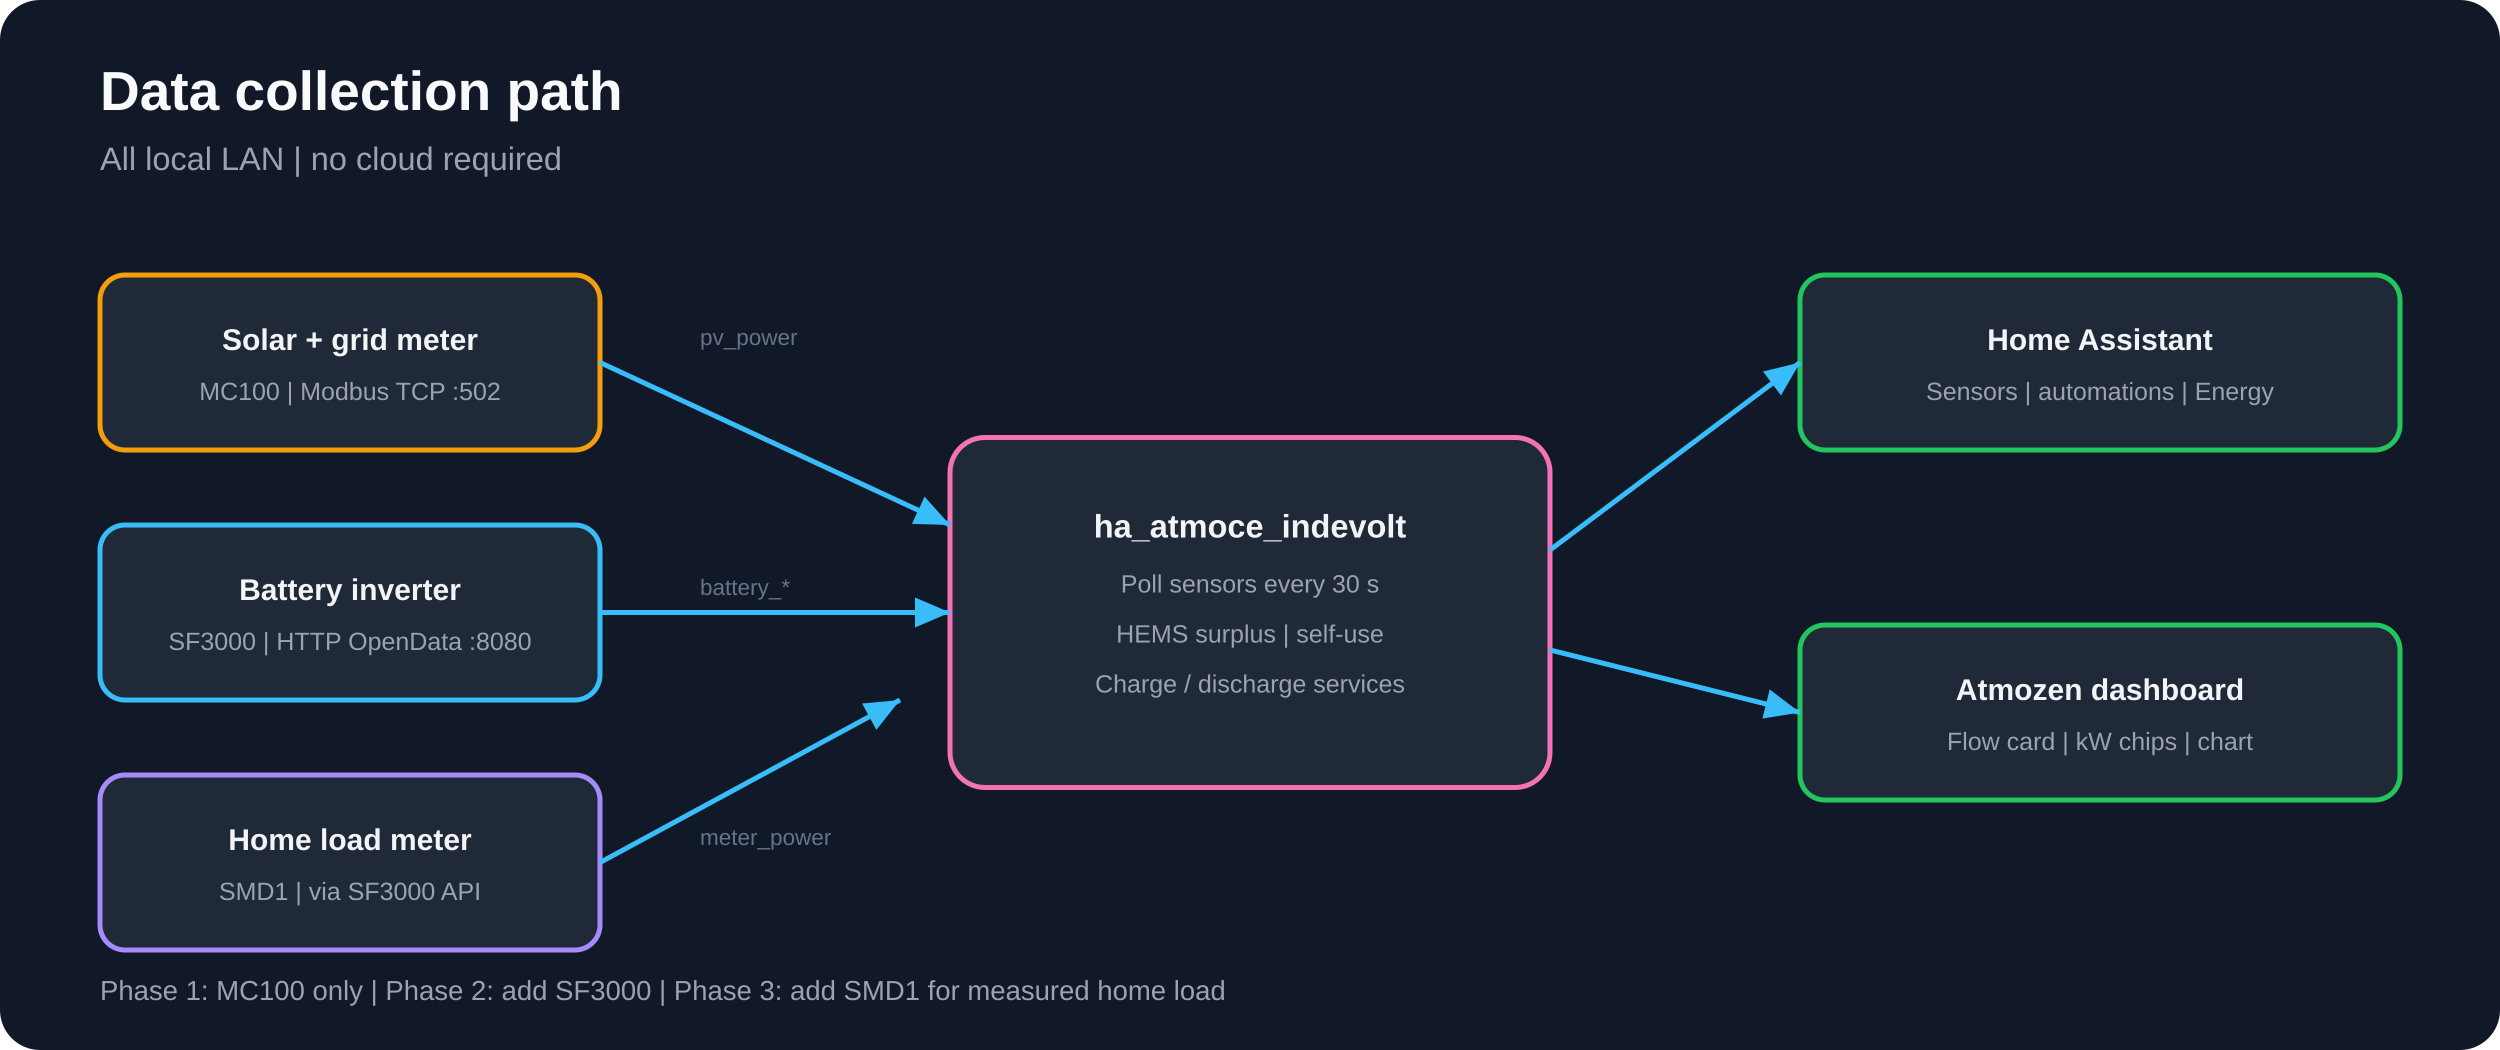
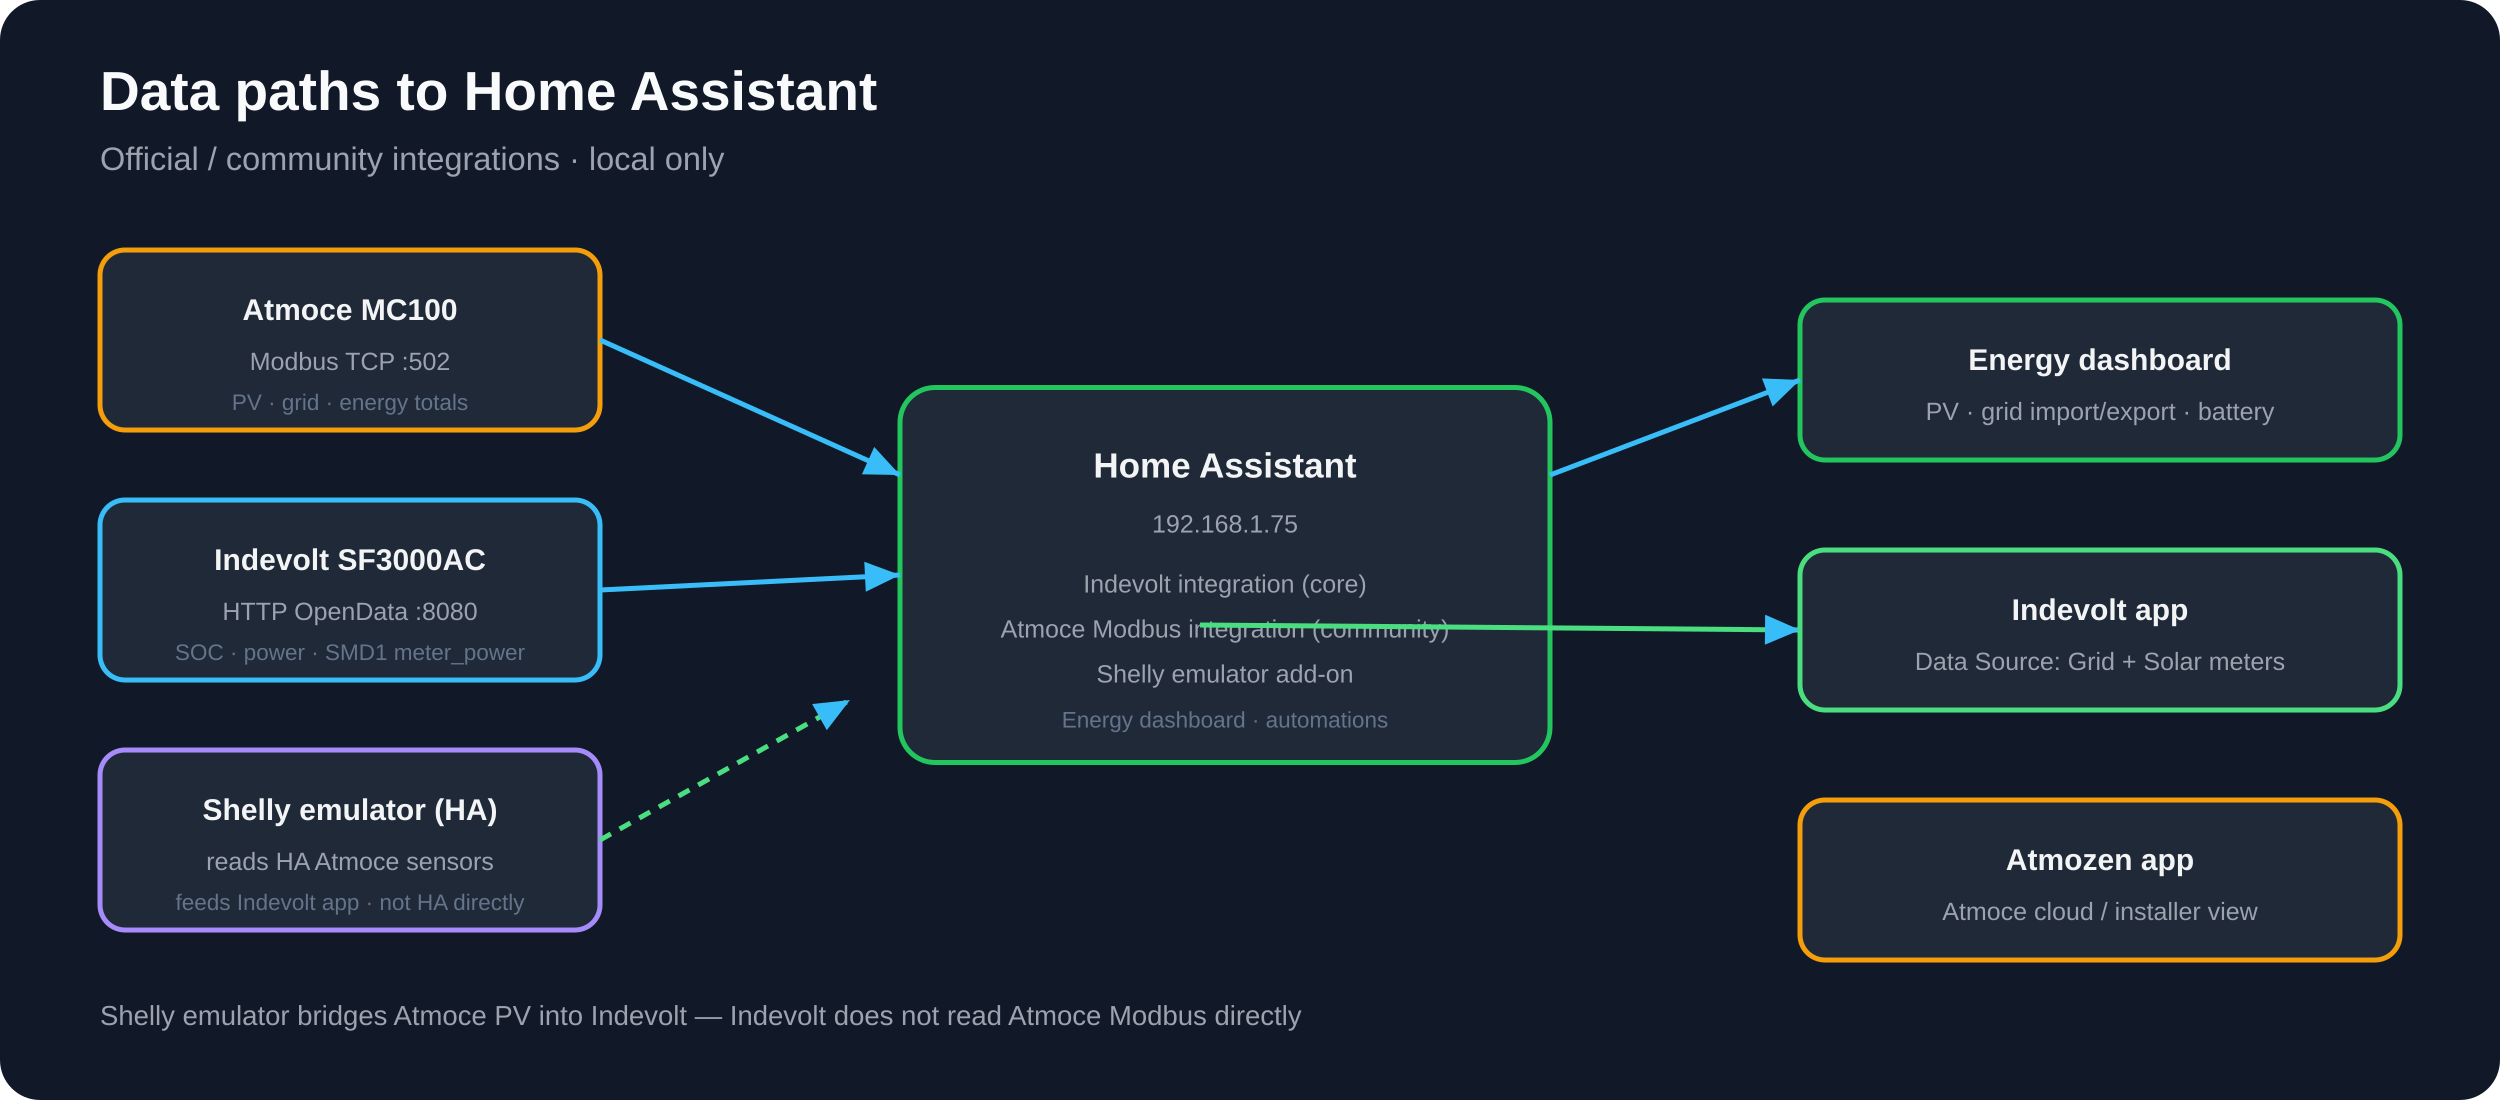
- <svg xmlns="http://www.w3.org/2000/svg" width="1000" height="420" viewBox="0 0 1000 420">
+ <svg xmlns="http://www.w3.org/2000/svg" width="1000" height="440" viewBox="0 0 1000 440">
  <defs>
    <marker id="data" markerWidth="8" markerHeight="8" refX="7" refY="3" orient="auto">
      <path d="M0,0 L7,3 L0,6 Z" fill="#38bdf8" />
    </marker>
  </defs>
-   <rect width="1000" height="420" rx="16" fill="#111827" />
-   <text x="40" y="44" fill="#f9fafb" font-family="Arial,sans-serif" font-size="22" font-weight="700">Data collection path</text>
-   <text x="40" y="68" fill="#9ca3af" font-family="Arial,sans-serif" font-size="13">All local LAN | no cloud required</text>
-   <g transform="translate(40,110)">
-     <rect width="200" height="70" rx="10" fill="#1f2937" stroke="#f59e0b" stroke-width="2" />
-     <text x="100" y="30" text-anchor="middle" fill="#f3f4f6" font-family="Arial,sans-serif" font-size="12" font-weight="600">Solar + grid meter</text>
-     <text x="100" y="50" text-anchor="middle" fill="#9ca3af" font-family="Arial,sans-serif" font-size="10">MC100 | Modbus TCP :502</text>
+   <rect width="1000" height="440" rx="16" fill="#111827" />
+   <text x="40" y="44" fill="#f9fafb" font-family="system-ui,Arial,sans-serif" font-size="22" font-weight="700">Data paths to Home Assistant</text>
+   <text x="40" y="68" fill="#9ca3af" font-family="system-ui,Arial,sans-serif" font-size="13">Official / community integrations · local only</text>
+   <g transform="translate(40,100)">
+     <rect width="200" height="72" rx="10" fill="#1f2937" stroke="#f59e0b" stroke-width="2" />
+     <text x="100" y="28" text-anchor="middle" fill="#f3f4f6" font-family="system-ui,Arial,sans-serif" font-size="12" font-weight="600">Atmoce MC100</text>
+     <text x="100" y="48" text-anchor="middle" fill="#9ca3af" font-family="system-ui,Arial,sans-serif" font-size="10">Modbus TCP :502</text>
+     <text x="100" y="64" text-anchor="middle" fill="#64748b" font-family="system-ui,Arial,sans-serif" font-size="9">PV · grid · energy totals</text>
  </g>
-   <g transform="translate(40,210)">
-     <rect width="200" height="70" rx="10" fill="#1f2937" stroke="#38bdf8" stroke-width="2" />
-     <text x="100" y="30" text-anchor="middle" fill="#f3f4f6" font-family="Arial,sans-serif" font-size="12" font-weight="600">Battery inverter</text>
-     <text x="100" y="50" text-anchor="middle" fill="#9ca3af" font-family="Arial,sans-serif" font-size="10">SF3000 | HTTP OpenData :8080</text>
+   <g transform="translate(40,200)">
+     <rect width="200" height="72" rx="10" fill="#1f2937" stroke="#38bdf8" stroke-width="2" />
+     <text x="100" y="28" text-anchor="middle" fill="#f3f4f6" font-family="system-ui,Arial,sans-serif" font-size="12" font-weight="600">Indevolt SF3000AC</text>
+     <text x="100" y="48" text-anchor="middle" fill="#9ca3af" font-family="system-ui,Arial,sans-serif" font-size="10">HTTP OpenData :8080</text>
+     <text x="100" y="64" text-anchor="middle" fill="#64748b" font-family="system-ui,Arial,sans-serif" font-size="9">SOC · power · SMD1 meter_power</text>
  </g>
-   <g transform="translate(40,310)">
-     <rect width="200" height="70" rx="10" fill="#1f2937" stroke="#a78bfa" stroke-width="2" />
-     <text x="100" y="30" text-anchor="middle" fill="#f3f4f6" font-family="Arial,sans-serif" font-size="12" font-weight="600">Home load meter</text>
-     <text x="100" y="50" text-anchor="middle" fill="#9ca3af" font-family="Arial,sans-serif" font-size="10">SMD1 | via SF3000 API</text>
+   <g transform="translate(40,300)">
+     <rect width="200" height="72" rx="10" fill="#1f2937" stroke="#a78bfa" stroke-width="2" />
+     <text x="100" y="28" text-anchor="middle" fill="#f3f4f6" font-family="system-ui,Arial,sans-serif" font-size="12" font-weight="600">Shelly emulator (HA)</text>
+     <text x="100" y="48" text-anchor="middle" fill="#9ca3af" font-family="system-ui,Arial,sans-serif" font-size="10">reads HA Atmoce sensors</text>
+     <text x="100" y="64" text-anchor="middle" fill="#64748b" font-family="system-ui,Arial,sans-serif" font-size="9">feeds Indevolt app · not HA directly</text>
  </g>
-   <g transform="translate(380,175)">
-     <rect width="240" height="140" rx="14" fill="#1f2937" stroke="#f472b6" stroke-width="2" />
-     <text x="120" y="40" text-anchor="middle" fill="#f3f4f6" font-family="Arial,sans-serif" font-size="13" font-weight="600">ha_atmoce_indevolt</text>
-     <text x="120" y="62" text-anchor="middle" fill="#9ca3af" font-family="Arial,sans-serif" font-size="10">Poll sensors every 30 s</text>
-     <text x="120" y="82" text-anchor="middle" fill="#9ca3af" font-family="Arial,sans-serif" font-size="10">HEMS surplus | self-use</text>
-     <text x="120" y="102" text-anchor="middle" fill="#9ca3af" font-family="Arial,sans-serif" font-size="10">Charge / discharge services</text>
+   <g transform="translate(360,155)">
+     <rect width="260" height="150" rx="14" fill="#1f2937" stroke="#22c55e" stroke-width="2" />
+     <text x="130" y="36" text-anchor="middle" fill="#f3f4f6" font-family="system-ui,Arial,sans-serif" font-size="14" font-weight="600">Home Assistant</text>
+     <text x="130" y="58" text-anchor="middle" fill="#9ca3af" font-family="system-ui,Arial,sans-serif" font-size="10">192.168.1.75</text>
+     <text x="130" y="82" text-anchor="middle" fill="#9ca3af" font-family="system-ui,Arial,sans-serif" font-size="10">Indevolt integration (core)</text>
+     <text x="130" y="100" text-anchor="middle" fill="#9ca3af" font-family="system-ui,Arial,sans-serif" font-size="10">Atmoce Modbus integration (community)</text>
+     <text x="130" y="118" text-anchor="middle" fill="#9ca3af" font-family="system-ui,Arial,sans-serif" font-size="10">Shelly emulator add-on</text>
+     <text x="130" y="136" text-anchor="middle" fill="#64748b" font-family="system-ui,Arial,sans-serif" font-size="9">Energy dashboard · automations</text>
  </g>
-   <g transform="translate(720,110)">
-     <rect width="240" height="70" rx="10" fill="#1f2937" stroke="#22c55e" stroke-width="2" />
-     <text x="120" y="30" text-anchor="middle" fill="#f3f4f6" font-family="Arial,sans-serif" font-size="12" font-weight="600">Home Assistant</text>
-     <text x="120" y="50" text-anchor="middle" fill="#9ca3af" font-family="Arial,sans-serif" font-size="10">Sensors | automations | Energy</text>
+   <g transform="translate(720,120)">
+     <rect width="240" height="64" rx="10" fill="#1f2937" stroke="#22c55e" stroke-width="2" />
+     <text x="120" y="28" text-anchor="middle" fill="#f3f4f6" font-family="system-ui,Arial,sans-serif" font-size="12" font-weight="600">Energy dashboard</text>
+     <text x="120" y="48" text-anchor="middle" fill="#9ca3af" font-family="system-ui,Arial,sans-serif" font-size="10">PV · grid import/export · battery</text>
  </g>
-   <g transform="translate(720,250)">
-     <rect width="240" height="70" rx="10" fill="#1f2937" stroke="#22c55e" stroke-width="2" />
-     <text x="120" y="30" text-anchor="middle" fill="#f3f4f6" font-family="Arial,sans-serif" font-size="12" font-weight="600">Atmozen dashboard</text>
-     <text x="120" y="50" text-anchor="middle" fill="#9ca3af" font-family="Arial,sans-serif" font-size="10">Flow card | kW chips | chart</text>
+   <g transform="translate(720,220)">
+     <rect width="240" height="64" rx="10" fill="#1f2937" stroke="#4ade80" stroke-width="2" />
+     <text x="120" y="28" text-anchor="middle" fill="#f3f4f6" font-family="system-ui,Arial,sans-serif" font-size="12" font-weight="600">Indevolt app</text>
+     <text x="120" y="48" text-anchor="middle" fill="#9ca3af" font-family="system-ui,Arial,sans-serif" font-size="10">Data Source: Grid + Solar meters</text>
  </g>
-   <line x1="240" y1="145" x2="380" y2="210" stroke="#38bdf8" stroke-width="2" marker-end="url(#data)" />
-   <line x1="240" y1="245" x2="380" y2="245" stroke="#38bdf8" stroke-width="2" marker-end="url(#data)" />
-   <line x1="240" y1="345" x2="360" y2="280" stroke="#38bdf8" stroke-width="2" marker-end="url(#data)" />
-   <line x1="620" y1="220" x2="720" y2="145" stroke="#38bdf8" stroke-width="2" marker-end="url(#data)" />
-   <line x1="620" y1="260" x2="720" y2="285" stroke="#38bdf8" stroke-width="2" marker-end="url(#data)" />
-   <text x="280" y="138" fill="#64748b" font-family="Arial,sans-serif" font-size="9">pv_power</text>
-   <text x="280" y="238" fill="#64748b" font-family="Arial,sans-serif" font-size="9">battery_*</text>
-   <text x="280" y="338" fill="#64748b" font-family="Arial,sans-serif" font-size="9">meter_power</text>
-   <text x="40" y="400" fill="#9ca3af" font-family="Arial,sans-serif" font-size="11">Phase 1: MC100 only | Phase 2: add SF3000 | Phase 3: add SMD1 for measured home load</text>
+   <g transform="translate(720,320)">
+     <rect width="240" height="64" rx="10" fill="#1f2937" stroke="#f59e0b" stroke-width="2" />
+     <text x="120" y="28" text-anchor="middle" fill="#f3f4f6" font-family="system-ui,Arial,sans-serif" font-size="12" font-weight="600">Atmozen app</text>
+     <text x="120" y="48" text-anchor="middle" fill="#9ca3af" font-family="system-ui,Arial,sans-serif" font-size="10">Atmoce cloud / installer view</text>
+   </g>
+   <line x1="240" y1="136" x2="360" y2="190" stroke="#38bdf8" stroke-width="2" marker-end="url(#data)" />
+   <line x1="240" y1="236" x2="360" y2="230" stroke="#38bdf8" stroke-width="2" marker-end="url(#data)" />
+   <line x1="240" y1="336" x2="340" y2="280" stroke="#4ade80" stroke-width="2" stroke-dasharray="5,4" marker-end="url(#data)" />
+   <line x1="620" y1="190" x2="720" y2="152" stroke="#38bdf8" stroke-width="2" marker-end="url(#data)" />
+   <line x1="480" y1="250" x2="720" y2="252" stroke="#4ade80" stroke-width="2" marker-end="url(#data)" />
+   <text x="40" y="410" fill="#9ca3af" font-family="system-ui,Arial,sans-serif" font-size="11">Shelly emulator bridges Atmoce PV into Indevolt — Indevolt does not read Atmoce Modbus directly</text>
</svg>
